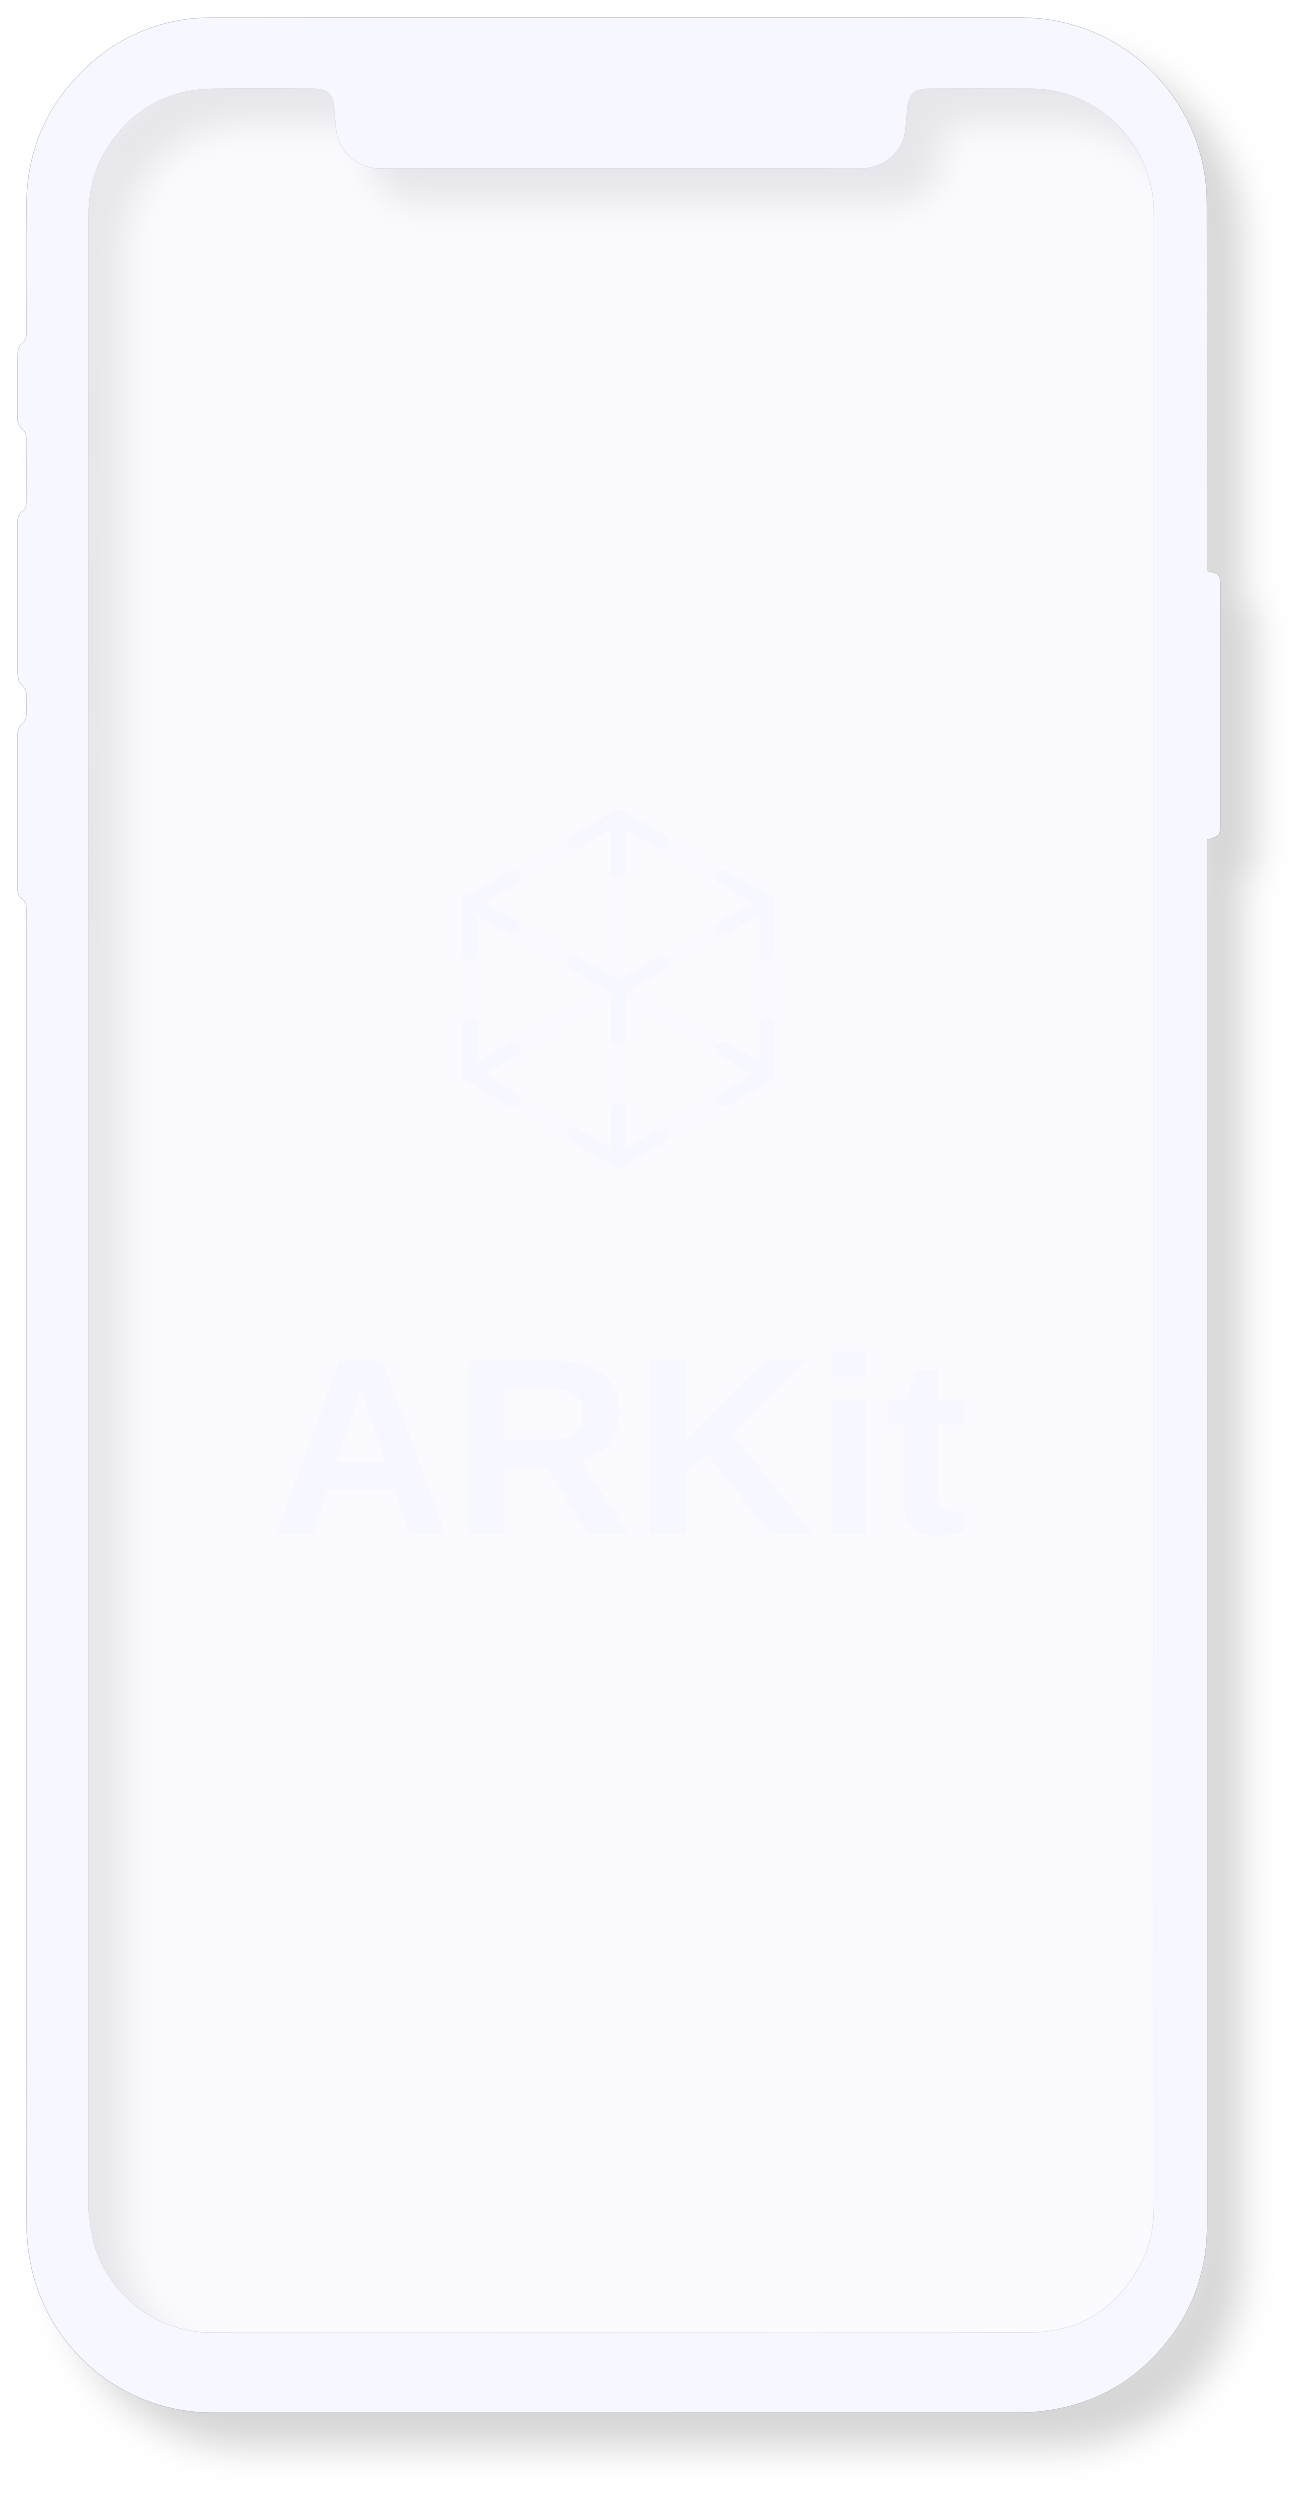
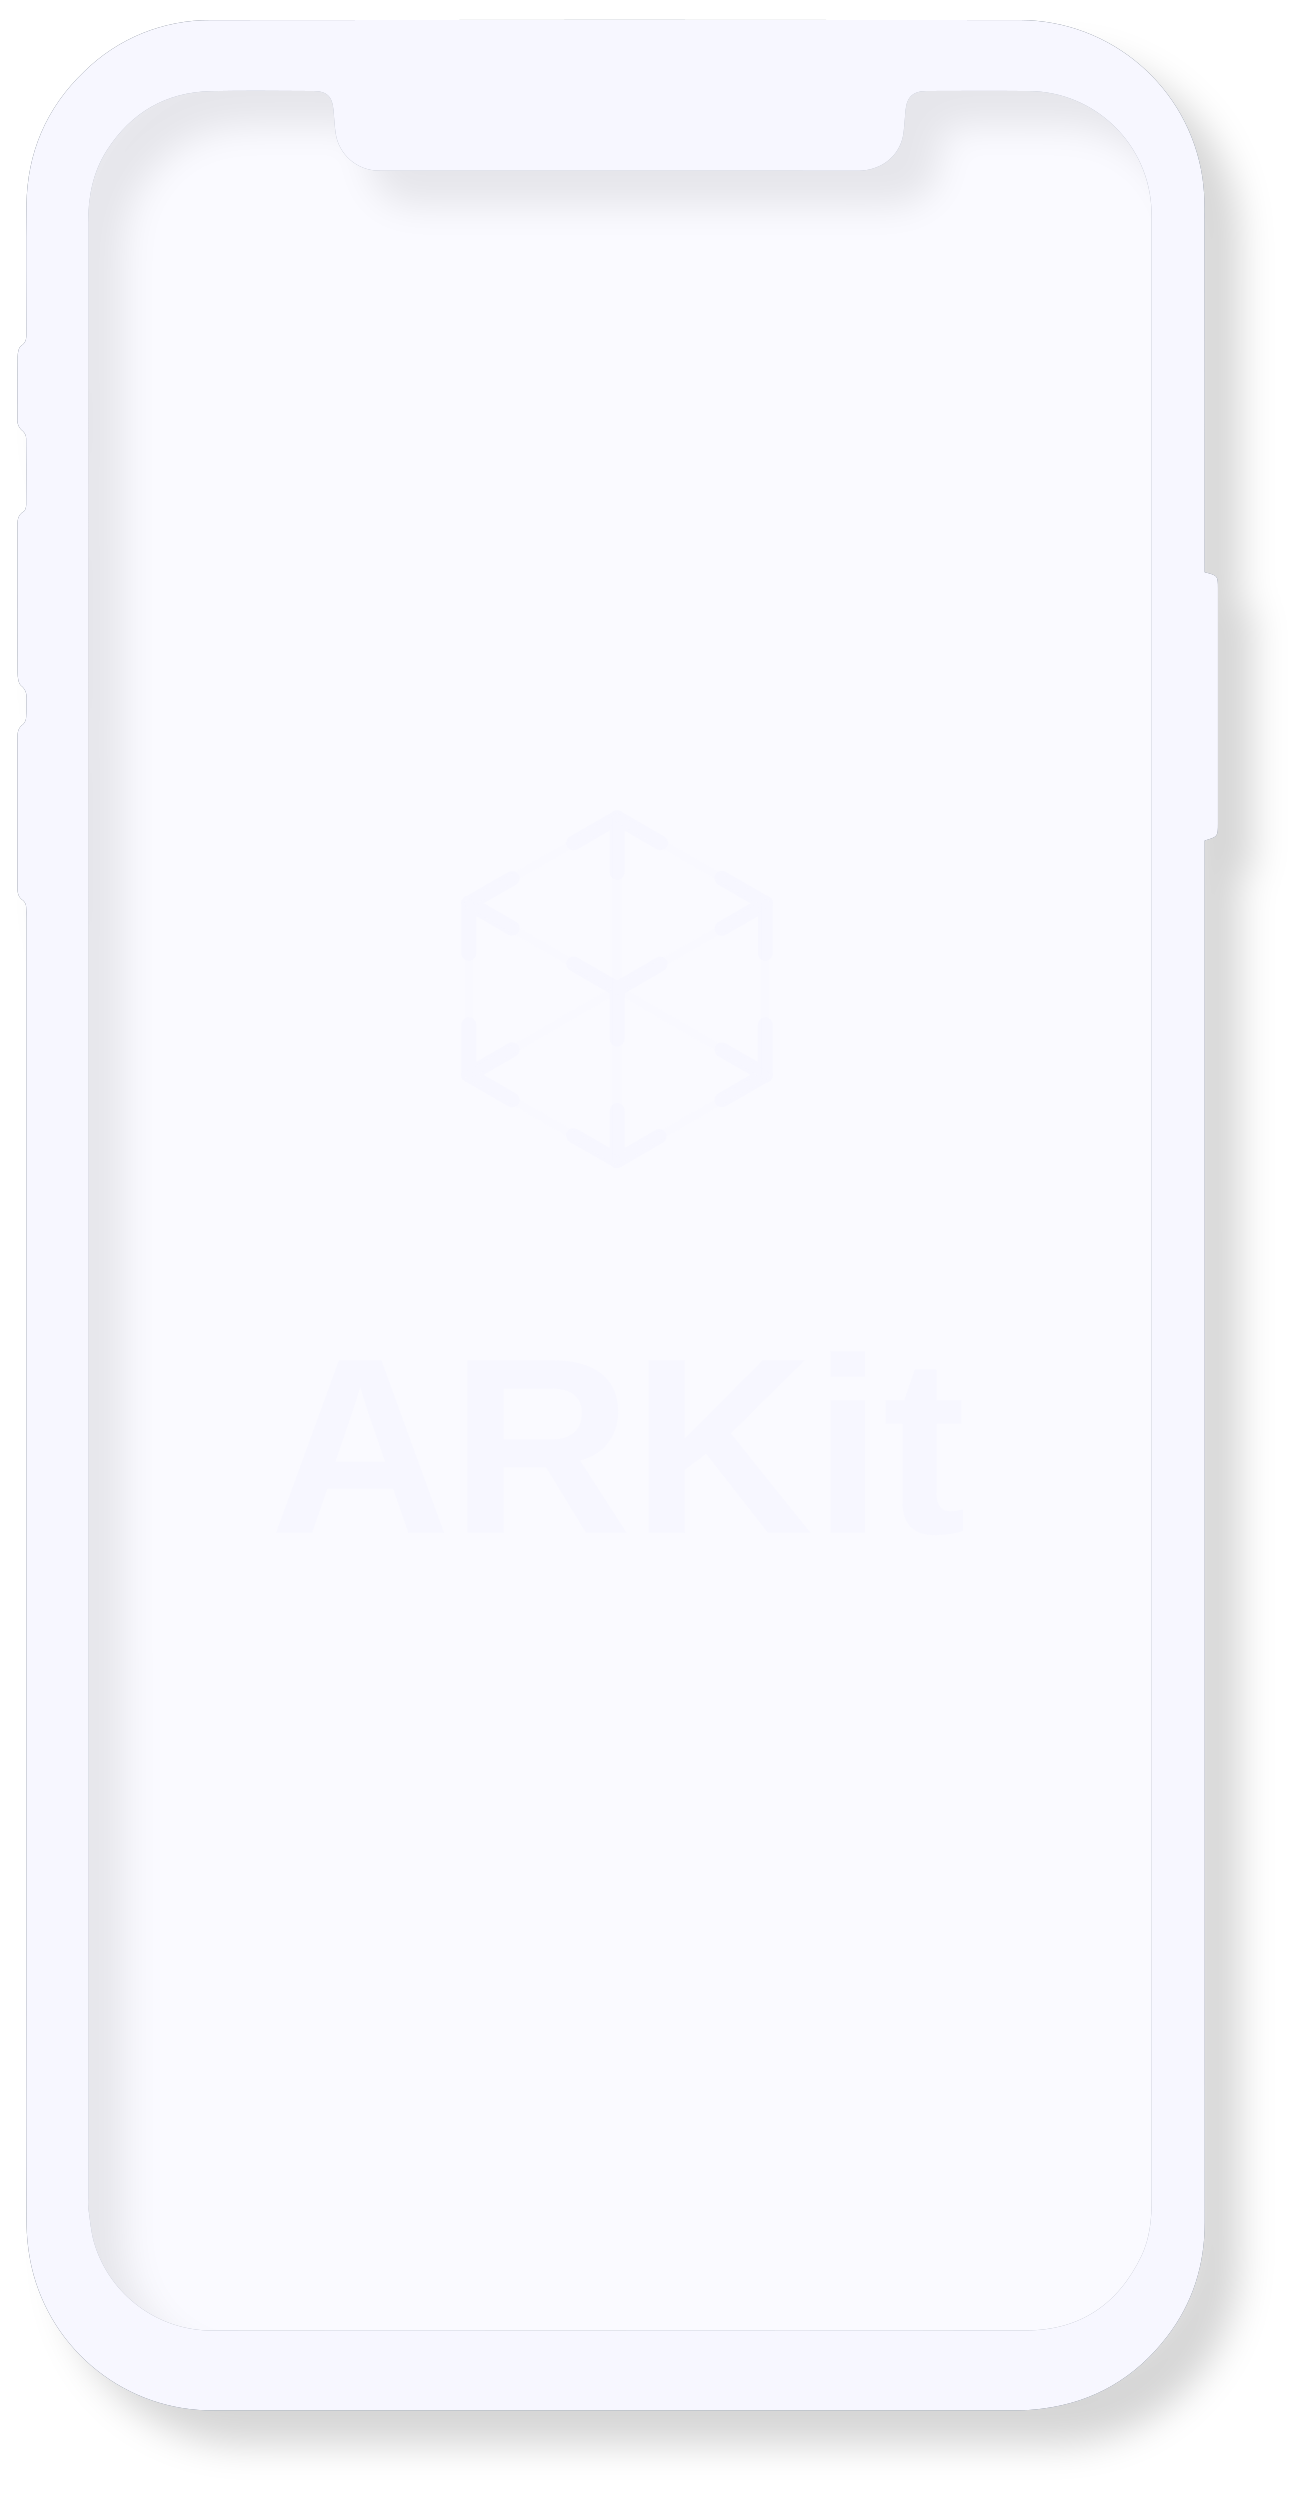
- <svg xmlns="http://www.w3.org/2000/svg" width="374.75" height="716.476" viewBox="0 0 374.75 716.476">
+ <svg xmlns="http://www.w3.org/2000/svg" width="249" height="477" viewBox="0 0 374.75 716.476">
  <defs>
    <filter id="Fill-1" x="0" y="0" width="374.75" height="716.476" filterUnits="userSpaceOnUse">
      <feOffset dx="10" dy="10" input="SourceAlpha" />
      <feGaussianBlur stdDeviation="5" result="blur" />
      <feFlood flood-opacity="0.161" />
      <feComposite operator="in" in2="blur" />
      <feComposite in="SourceGraphic" />
    </filter>
    <clipPath id="clip-path">
      <rect id="Rectangle_60" data-name="Rectangle 60" width="89.423" height="102.734" fill="none" />
    </clipPath>
    <clipPath id="clip-path-2">
      <rect id="Rectangle_51" data-name="Rectangle 51" width="45.038" height="27.023" fill="none" />
    </clipPath>
    <clipPath id="clip-path-3">
      <rect id="Rectangle_52" data-name="Rectangle 52" width="87.583" height="51.671" fill="none" />
    </clipPath>
    <clipPath id="clip-path-4">
      <rect id="Rectangle_53" data-name="Rectangle 53" width="44.979" height="27.023" fill="none" />
    </clipPath>
    <clipPath id="clip-path-6">
      <rect id="Rectangle_55" data-name="Rectangle 55" width="45.038" height="27.082" fill="none" />
    </clipPath>
    <clipPath id="clip-path-7">
      <rect id="Rectangle_56" data-name="Rectangle 56" width="44.979" height="27.082" fill="none" />
    </clipPath>
    <clipPath id="clip-path-8">
      <rect id="Rectangle_57" data-name="Rectangle 57" width="2.434" height="51.671" fill="none" />
    </clipPath>
    <clipPath id="clip-path-9">
      <rect id="Rectangle_58" data-name="Rectangle 58" width="2.449" height="51.671" fill="none" />
    </clipPath>
    <clipPath id="clip-path-10">
      <rect id="Rectangle_59" data-name="Rectangle 59" width="2.434" height="100.761" fill="none" />
    </clipPath>
  </defs>
  <g id="Group_48" data-name="Group 48" transform="translate(-396 -2498.224)">
    <g id="iPhone" transform="translate(115 2430.224)">
      <g transform="matrix(1, 0, 0, 1, 281, 68)" filter="url(#Fill-1)">
        <path id="Fill-1-2" data-name="Fill-1" d="M325.7,342.305q0-141.237,0-282.473c0-1.694.022-3.391-.041-5.083a35.506,35.506,0,0,0-35.193-34.315c-9.751-.1-19.5-.035-29.257-.014-4.029.009-5.807,1.652-6.192,5.626-.2,2.107-.285,4.229-.557,6.327a12.131,12.131,0,0,1-6.961,9.612,14.439,14.439,0,0,1-6.781,1.326q-67.738-.037-135.475-.018c-.53,0-1.06.01-1.59-.005A12.546,12.546,0,0,1,91.373,32.519c-.332-2.193-.395-4.426-.607-6.638-.384-3.99-1.916-5.446-5.913-5.457-9.752-.028-19.509-.18-29.257.037-12.93.289-22.9,6.107-29.884,16.957-4.087,6.353-5.4,13.438-5.4,20.907q.037,283.584.02,567.169a19.891,19.891,0,0,0,.03,2.857c.489,3.341.713,6.773,1.664,9.985a35.3,35.3,0,0,0,34.048,25.189q49.134.072,98.267.016c45.158,0,90.317.1,135.475-.055,15.362-.052,26.321-7.554,32.931-21.342,2.476-5.165,2.97-10.734,2.968-16.412q-.047-141.713-.022-283.426Zm15.235-183.691c3.679.9,3.811,1.041,3.812,4.541q.012,33.843,0,67.685c0,3.643-.1,3.751-3.813,4.825v4.349q0,196.223.023,392.445c0,12.192-3.432,23.193-10.845,32.836-9.069,11.8-21.019,18.808-35.867,20.671a56.234,56.234,0,0,1-6.962.485q-115.45.038-230.9.013A53.157,53.157,0,0,1,4.038,645.116,60.783,60.783,0,0,1,2.621,631.9c-.143-21.078-.065-42.157-.065-63.236q0-155.389,0-310.778a24.246,24.246,0,0,0-.044-3.173,2.742,2.742,0,0,0-.843-1.814c-1.5-.952-1.664-2.313-1.663-3.856q.019-21.449,0-42.9c0-1.54.182-2.879,1.644-3.873a3.063,3.063,0,0,0,.864-2.123c.122-1.792.009-3.6.052-5.4a3.776,3.776,0,0,0-1.474-3.513c-.828-.666-1.029-2.454-1.036-3.742-.071-12.71-.043-25.421-.043-38.132,0-1.271.024-2.543-.005-3.813-.04-1.743.036-3.356,1.833-4.41.454-.266.679-1.247.684-1.9.049-6.355.059-12.711-.013-19.065a2.9,2.9,0,0,0-.948-2.069,3.908,3.908,0,0,1-1.554-3.6c.015-5.932-.043-11.864.051-17.795.017-1.078.29-2.653,1.013-3.118,1.6-1.032,1.49-2.359,1.489-3.83C2.555,77.582,2.432,65.4,2.594,53.22c.2-15,5.647-27.892,16.5-38.313A51.252,51.252,0,0,1,55.553.07Q171.8-.069,288.043.051A53.19,53.19,0,0,1,340.3,45.332a62.085,62.085,0,0,1,.6,8.853q.062,50.208.026,100.415Z" transform="translate(5 5)" fill="#465362" fill-rule="evenodd" />
      </g>
      <path id="Background" d="M0,0H307V646H0Z" transform="translate(306 92.476)" fill="rgba(247,247,255,0.5)" />
      <path id="Fill-1-3" data-name="Fill-1" d="M325.7,342.305q0-141.237,0-282.473c0-1.694.022-3.391-.041-5.083a35.506,35.506,0,0,0-35.193-34.315c-9.751-.1-19.5-.035-29.257-.014-4.029.009-5.807,1.652-6.192,5.626-.2,2.107-.285,4.229-.557,6.327a12.131,12.131,0,0,1-6.961,9.612,14.439,14.439,0,0,1-6.781,1.326q-67.738-.037-135.475-.018c-.53,0-1.06.01-1.59-.005A12.546,12.546,0,0,1,91.373,32.519c-.332-2.193-.395-4.426-.607-6.638-.384-3.99-1.916-5.446-5.913-5.457-9.752-.028-19.509-.18-29.257.037-12.93.289-22.9,6.107-29.884,16.957-4.087,6.353-5.4,13.438-5.4,20.907q.037,283.584.02,567.169a19.891,19.891,0,0,0,.03,2.857c.489,3.341.713,6.773,1.664,9.985a35.3,35.3,0,0,0,34.048,25.189q49.134.072,98.267.016c45.158,0,90.317.1,135.475-.055,15.362-.052,26.321-7.554,32.931-21.342,2.476-5.165,2.97-10.734,2.968-16.412q-.047-141.713-.022-283.426Zm15.235-183.691c3.679.9,3.811,1.041,3.812,4.541q.012,33.843,0,67.685c0,3.643-.1,3.751-3.813,4.825v4.349q0,196.223.023,392.445c0,12.192-3.432,23.193-10.845,32.836-9.069,11.8-21.019,18.808-35.867,20.671a56.234,56.234,0,0,1-6.962.485q-115.45.038-230.9.013A53.157,53.157,0,0,1,4.038,645.116,60.783,60.783,0,0,1,2.621,631.9c-.143-21.078-.065-42.157-.065-63.236q0-155.389,0-310.778a24.246,24.246,0,0,0-.044-3.173,2.742,2.742,0,0,0-.843-1.814c-1.5-.952-1.664-2.313-1.663-3.856q.019-21.449,0-42.9c0-1.54.182-2.879,1.644-3.873a3.063,3.063,0,0,0,.864-2.123c.122-1.792.009-3.6.052-5.4a3.776,3.776,0,0,0-1.474-3.513c-.828-.666-1.029-2.454-1.036-3.742-.071-12.71-.043-25.421-.043-38.132,0-1.271.024-2.543-.005-3.813-.04-1.743.036-3.356,1.833-4.41.454-.266.679-1.247.684-1.9.049-6.355.059-12.711-.013-19.065a2.9,2.9,0,0,0-.948-2.069,3.908,3.908,0,0,1-1.554-3.6c.015-5.932-.043-11.864.051-17.795.017-1.078.29-2.653,1.013-3.118,1.6-1.032,1.49-2.359,1.489-3.83C2.555,77.582,2.432,65.4,2.594,53.22c.2-15,5.647-27.892,16.5-38.313A51.252,51.252,0,0,1,55.553.07Q171.8-.069,288.043.051A53.19,53.19,0,0,1,340.3,45.332a62.085,62.085,0,0,1,.6,8.853q.062,50.208.026,100.415Z" transform="translate(286 73)" fill="#f7f7ff" fill-rule="evenodd" />
    </g>
    <g id="Group_42" data-name="Group 42" transform="translate(528.492 2730.208)">
      <g id="Group_34" data-name="Group 34" transform="translate(0 0)" clip-path="url(#clip-path)">
        <path id="Path_9" data-name="Path 9" d="M282.6,184.691a2.137,2.137,0,0,1-1.068-.282l-11.323-6.559-11.367,6.559a2.141,2.141,0,1,1-2.137-3.71l12.45-7.138a2.122,2.122,0,0,1,2.137,0l12.391,7.168a2.137,2.137,0,0,1-1.068,3.992" transform="translate(-225.486 -173.25)" fill="#f7f7ff" />
        <path id="Path_10" data-name="Path 10" d="M292.515,329.23a2.137,2.137,0,0,1-2.137-2.211V312.743a2.137,2.137,0,1,1,4.274,0v14.276a2.137,2.137,0,0,1-2.137,2.137" transform="translate(-247.788 -261.413)" fill="#f7f7ff" />
        <path id="Path_11" data-name="Path 11" d="M173.563,260.454a2.137,2.137,0,0,1-2.137-2.137V243.982a2.137,2.137,0,1,1,4.274,0v14.335a2.137,2.137,0,0,1-2.137,2.137" transform="translate(-171.426 -217.271)" fill="#f7f7ff" />
        <path id="Path_12" data-name="Path 12" d="M411.347,260.454a2.137,2.137,0,0,1-2.137-2.137V243.982a2.137,2.137,0,1,1,4.274,0v14.335a2.137,2.137,0,0,1-2.137,2.137" transform="translate(-324.075 -217.271)" fill="#f7f7ff" />
        <path id="Path_13" data-name="Path 13" d="M411.388,357.912a2.137,2.137,0,0,1-2.137-2.093V341.425a2.137,2.137,0,0,1,2.137-2.137h0a2.137,2.137,0,0,1,2.137,2.137v14.394a2.137,2.137,0,0,1-2.137,2.137Z" transform="translate(-324.102 -279.826)" fill="#f7f7ff" />
        <path id="Path_14" data-name="Path 14" d="M173.563,357.912a2.137,2.137,0,0,1-2.137-2.093V341.425a2.137,2.137,0,1,1,4.274,0v14.394a2.137,2.137,0,0,1-2.137,2.137" transform="translate(-171.426 -279.826)" fill="#f7f7ff" />
        <path id="Path_15" data-name="Path 15" d="M292.517,193.108a2.137,2.137,0,0,1-2.137-2.137V175.345a2.137,2.137,0,1,1,4.274,0v15.626a2.137,2.137,0,0,1-2.137,2.137" transform="translate(-247.791 -173.209)" fill="#f7f7ff" />
        <path id="Path_16" data-name="Path 16" d="M292.517,426.726a2.137,2.137,0,0,1-2.137-2.137v-14.32a2.137,2.137,0,1,1,4.274,0V424.6a2.137,2.137,0,0,1-2.137,2.122" transform="translate(-247.791 -324.022)" fill="#f7f7ff" />
        <path id="Path_17" data-name="Path 17" d="M270.159,439.6a2.151,2.151,0,0,1-1.068-.282l-12.465-7.138a2.141,2.141,0,1,1,2.137-3.71l11.412,6.6,11.248-6.515a2.137,2.137,0,0,1,2.137,3.621l-12.317,7.138a2.122,2.122,0,0,1-1.068.282" transform="translate(-225.433 -336.892)" fill="#f7f7ff" />
        <path id="Path_18" data-name="Path 18" d="M270.212,301.995a2.152,2.152,0,0,1-1.068-.282l-12.436-7.182a2.141,2.141,0,1,1,2.137-3.71l11.367,6.559,11.323-6.559a2.137,2.137,0,0,1,2.137,3.7L271.281,301.7a2.122,2.122,0,0,1-1.068.282" transform="translate(-225.486 -248.528)" fill="#f7f7ff" />
        <path id="Path_19" data-name="Path 19" d="M376.683,253.321a2.137,2.137,0,0,1-1.068-3.992l12.406-7.168a2.141,2.141,0,0,1,2.137,3.71l-12.406,7.168a2.137,2.137,0,0,1-1.068.282" transform="translate(-301.817 -217.29)" fill="#f7f7ff" />
        <path id="Path_20" data-name="Path 20" d="M389.069,233.234a2.122,2.122,0,0,1-1.068-.282l-12.421-7.182a2.141,2.141,0,1,1,2.137-3.71l12.421,7.182a2.137,2.137,0,0,1-1.068,3.992" transform="translate(-301.797 -204.386)" fill="#f7f7ff" />
        <path id="Path_21" data-name="Path 21" d="M185.962,253.188a2.137,2.137,0,0,1-1.068-.282l-12.406-7.242a2.141,2.141,0,1,1,2.137-3.71l12.421,7.168a2.137,2.137,0,0,1-1.068,3.992" transform="translate(-171.419 -217.157)" fill="#f7f7ff" />
        <path id="Path_22" data-name="Path 22" d="M173.549,233.287a2.137,2.137,0,0,1-1.068-3.992l12.406-7.153a2.141,2.141,0,0,1,2.137,3.71l-12.406,7.093a2.152,2.152,0,0,1-1.068.282" transform="translate(-171.412 -204.439)" fill="#f7f7ff" />
        <path id="Path_23" data-name="Path 23" d="M376.641,390.8a2.137,2.137,0,0,1-1.068-3.992l12.436-7.167a2.141,2.141,0,1,1,2.137,3.71L377.71,390.52a2.137,2.137,0,0,1-1.068.282" transform="translate(-301.791 -305.548)" fill="#f7f7ff" />
        <path id="Path_24" data-name="Path 24" d="M389.069,370.783A2.122,2.122,0,0,1,388,370.5l-12.421-7.168a2.141,2.141,0,0,1,2.137-3.71l12.421,7.168a2.137,2.137,0,0,1-1.068,3.992" transform="translate(-301.797 -292.697)" fill="#f7f7ff" />
        <path id="Path_25" data-name="Path 25" d="M185.935,390.817a2.137,2.137,0,0,1-1.068-.282l-12.421-7.182a2.141,2.141,0,1,1,2.137-3.71L187,386.825a2.137,2.137,0,0,1-1.068,3.992" transform="translate(-171.392 -305.548)" fill="#f7f7ff" />
        <path id="Path_26" data-name="Path 26" d="M173.549,370.756a2.137,2.137,0,0,1-1.068-3.992l12.391-7.182a2.141,2.141,0,1,1,2.137,3.71l-12.391,7.168a2.137,2.137,0,0,1-1.068.282" transform="translate(-171.412 -292.67)" fill="#f7f7ff" />
        <g id="Group_17" data-name="Group 17" transform="translate(0.92 0.905)" opacity="0.2">
          <g id="Group_16" data-name="Group 16" clip-path="url(#clip-path-2)">
            <path id="Path_27" data-name="Path 27" d="M175.213,202.759a1.217,1.217,0,0,1-.608-2.27l42.59-24.589a1.217,1.217,0,1,1,1.217,2.107L175.822,202.6a1.217,1.217,0,0,1-.608.163" transform="translate(-173.997 -175.737)" fill="#f7f7ff" />
          </g>
        </g>
        <g id="Group_19" data-name="Group 19" transform="translate(0.92 25.494)" opacity="0.2">
          <g id="Group_18" data-name="Group 18" clip-path="url(#clip-path-3)">
            <path id="Path_28" data-name="Path 28" d="M175.213,296.086a1.217,1.217,0,0,1-.608-2.27l85.135-49.238a1.217,1.217,0,1,1,1.217,2.107l-85.135,49.238a1.217,1.217,0,0,1-.608.163" transform="translate(-173.997 -244.415)" fill="#f7f7ff" />
          </g>
        </g>
        <g id="Group_21" data-name="Group 21" transform="translate(43.51 0.905)" opacity="0.2">
          <g id="Group_20" data-name="Group 20" clip-path="url(#clip-path-4)">
            <path id="Path_29" data-name="Path 29" d="M336.711,202.786a1.217,1.217,0,0,1-.608-.163l-42.545-24.574a1.217,1.217,0,1,1,1.217-2.107L337.32,200.53a1.217,1.217,0,0,1-.608,2.27" transform="translate(-292.95 -175.763)" fill="#f7f7ff" />
          </g>
        </g>
        <g id="Group_23" data-name="Group 23" transform="translate(0.92 25.494)" opacity="0.2">
          <g id="Group_22" data-name="Group 22" clip-path="url(#clip-path-3)">
            <path id="Path_30" data-name="Path 30" d="M260.347,296.086a1.2,1.2,0,0,1-.608-.163L174.6,246.685a1.217,1.217,0,1,1,1.217-2.107l85.149,49.238a1.217,1.217,0,0,1-.608,2.27" transform="translate(-173.996 -244.415)" fill="#f7f7ff" />
          </g>
        </g>
        <g id="Group_25" data-name="Group 25" transform="translate(0.92 74.732)" opacity="0.2">
          <g id="Group_24" data-name="Group 24" clip-path="url(#clip-path-6)">
            <path id="Path_31" data-name="Path 31" d="M217.8,409.019a1.217,1.217,0,0,1-.608-.163L174.6,384.208a1.217,1.217,0,1,1,1.217-2.107l42.6,24.649a1.217,1.217,0,0,1-.608,2.27" transform="translate(-173.996 -381.937)" fill="#f7f7ff" />
          </g>
        </g>
        <g id="Group_27" data-name="Group 27" transform="translate(43.51 74.717)" opacity="0.2">
          <g id="Group_26" data-name="Group 26" clip-path="url(#clip-path-7)">
            <path id="Path_32" data-name="Path 32" d="M294.209,409.019a1.217,1.217,0,0,1-.608-2.27L336.13,382.1a1.217,1.217,0,1,1,1.217,2.107l-42.53,24.648a1.217,1.217,0,0,1-.608.163" transform="translate(-292.977 -381.922)" fill="#f7f7ff" />
          </g>
        </g>
        <g id="Group_29" data-name="Group 29" transform="translate(0.92 25.494)" opacity="0.2">
          <g id="Group_28" data-name="Group 28" clip-path="url(#clip-path-8)">
            <path id="Path_33" data-name="Path 33" d="M175.266,296.087a1.217,1.217,0,0,1-1.187-1.172V245.632a1.217,1.217,0,1,1,2.434,0v49.282a1.217,1.217,0,0,1-1.217,1.217" transform="translate(-174.049 -244.415)" fill="#f7f7ff" />
          </g>
        </g>
        <g id="Group_31" data-name="Group 31" transform="translate(86.055 25.494)" opacity="0.2">
          <g id="Group_30" data-name="Group 30" clip-path="url(#clip-path-9)">
            <path id="Path_34" data-name="Path 34" d="M413.038,296.087a1.217,1.217,0,0,1-1.217-1.217V245.632a1.217,1.217,0,1,1,2.434,0v49.282a1.217,1.217,0,0,1-1.217,1.217" transform="translate(-411.806 -244.415)" fill="#f7f7ff" />
          </g>
        </g>
        <g id="Group_33" data-name="Group 33" transform="translate(43.51 0.905)" opacity="0.2">
          <g id="Group_32" data-name="Group 32" clip-path="url(#clip-path-10)">
            <path id="Path_35" data-name="Path 35" d="M294.167,276.524a1.217,1.217,0,0,1-1.217-1.217V177a1.217,1.217,0,1,1,2.434,0v98.312a1.217,1.217,0,0,1-1.217,1.217" transform="translate(-292.95 -175.763)" fill="#f7f7ff" />
          </g>
        </g>
      </g>
    </g>
    <text id="ARKit" transform="translate(573.457 2937.7)" fill="#f7f7ff" font-size="72" font-family="Arial, Avenir" font-weight="800">
      <tspan x="-100.008" y="0">ARKit</tspan>
    </text>
  </g>
</svg>
